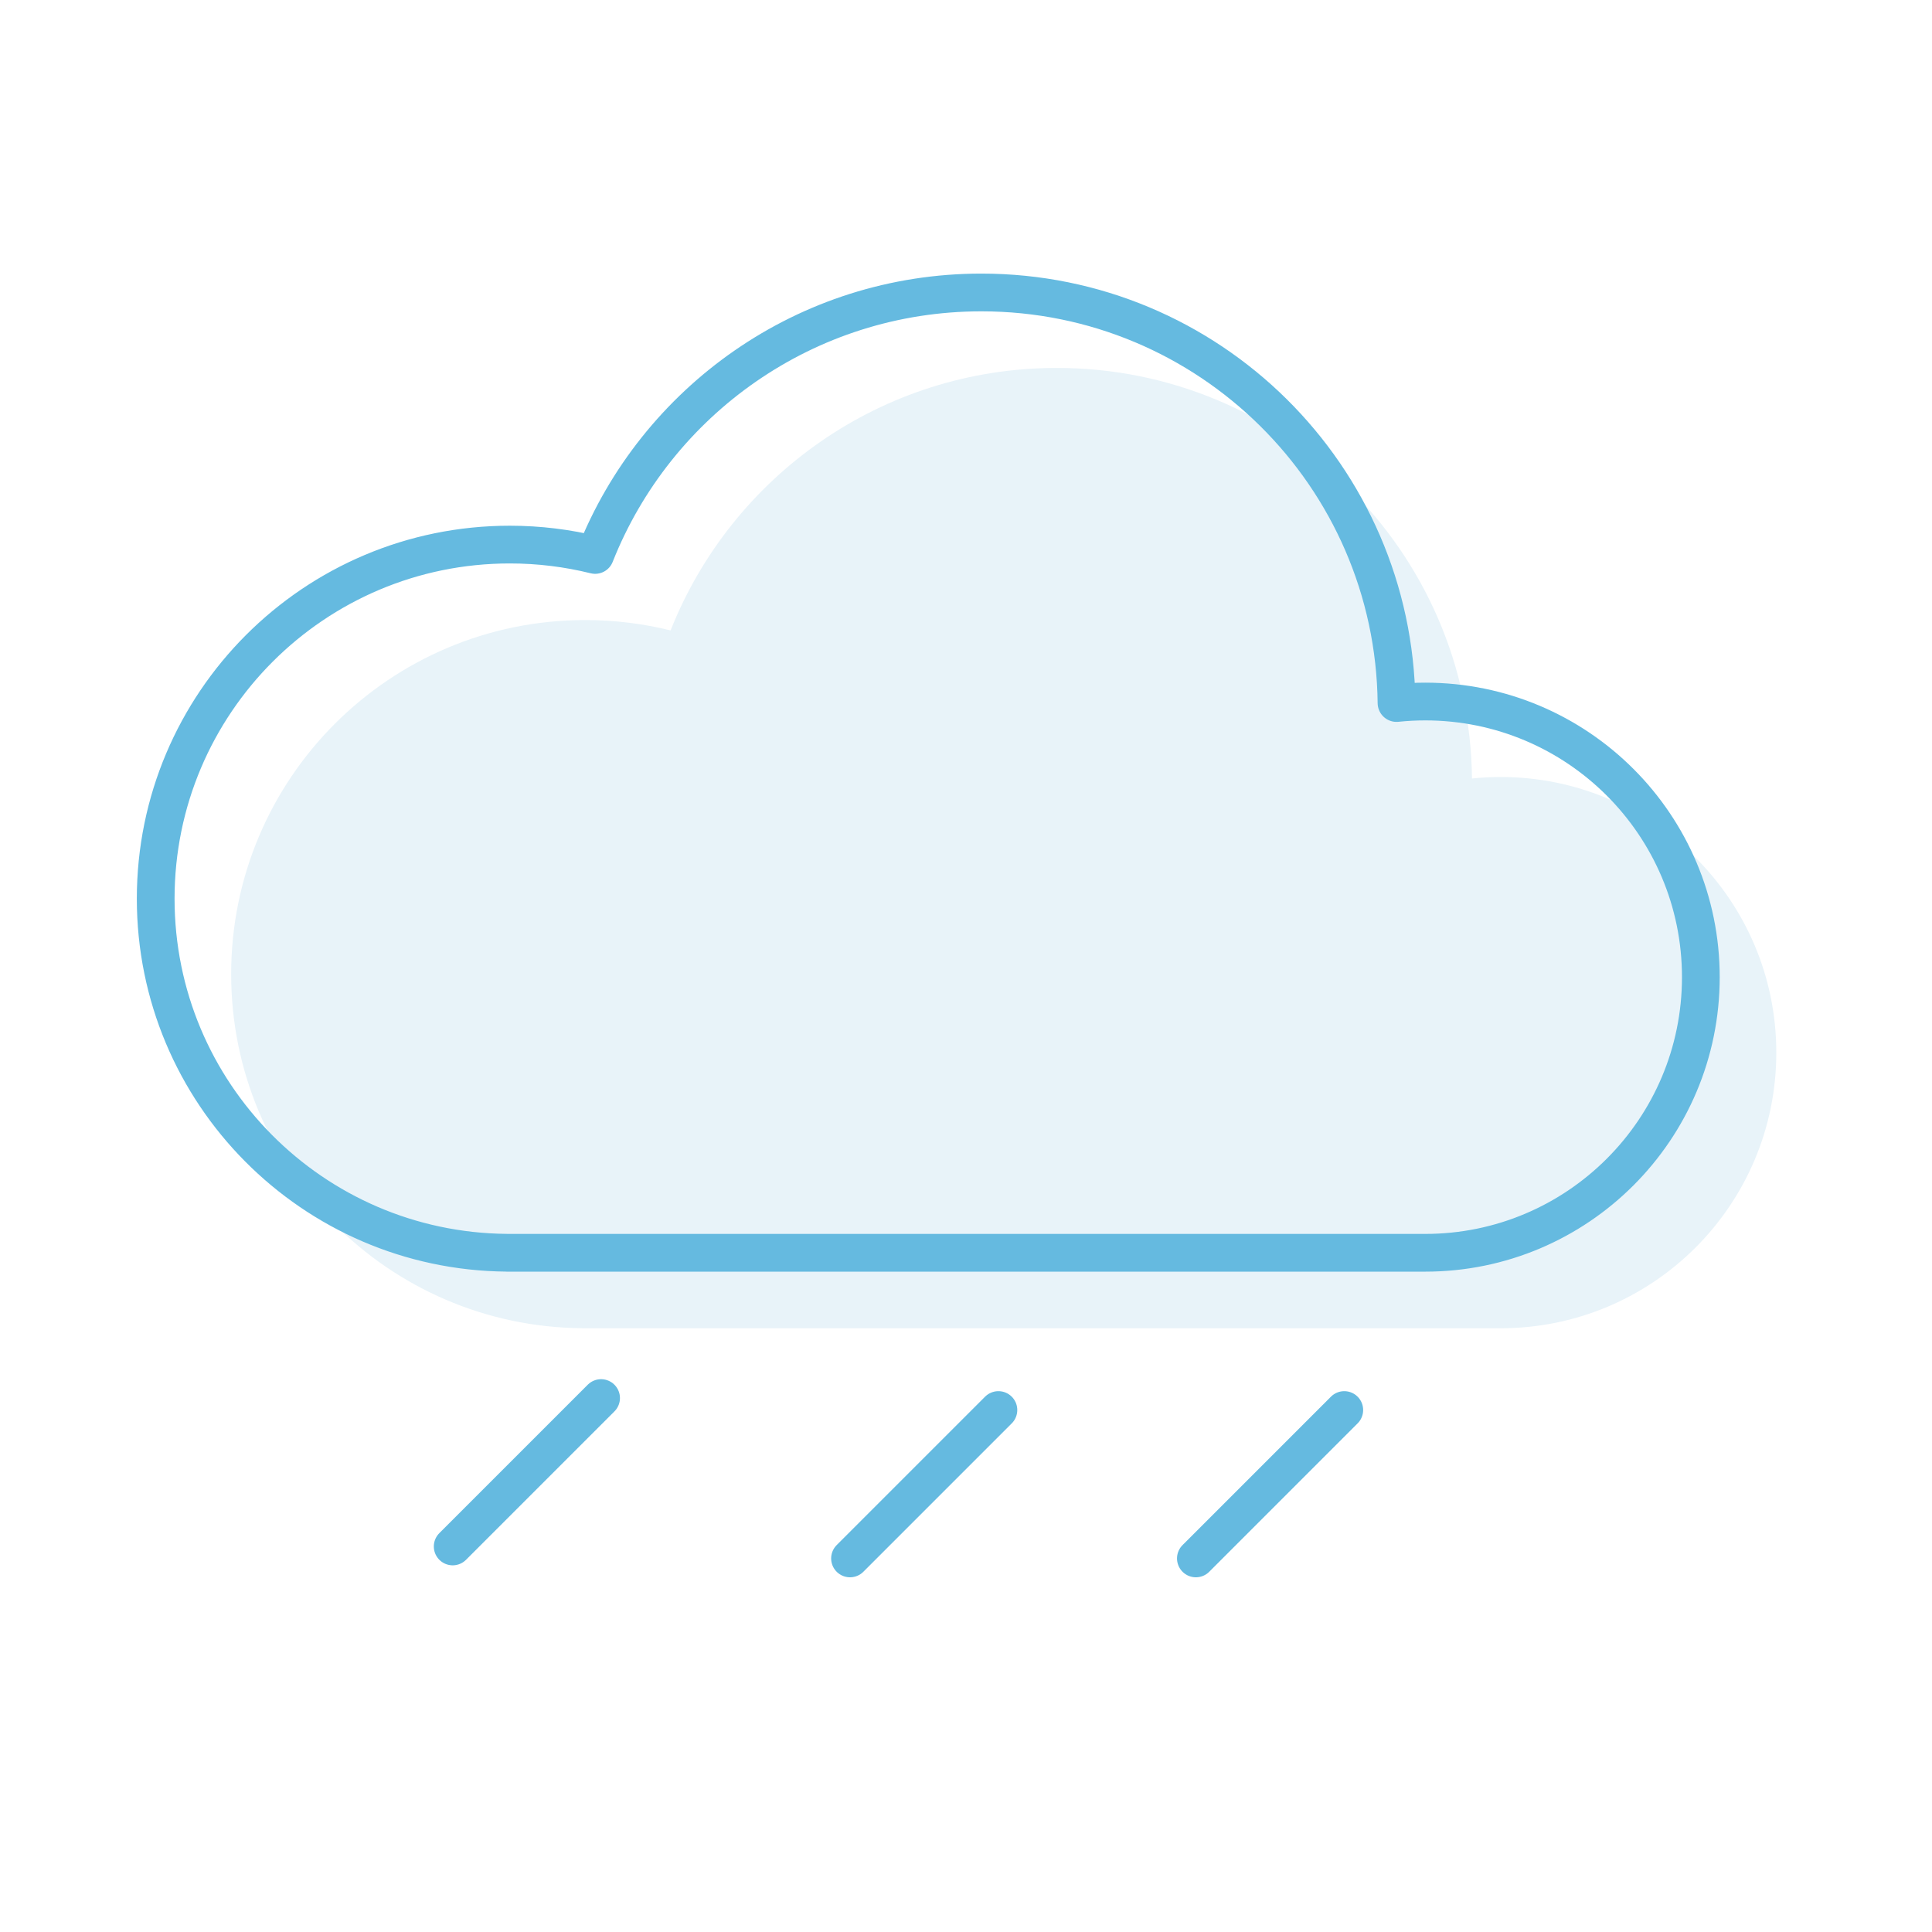
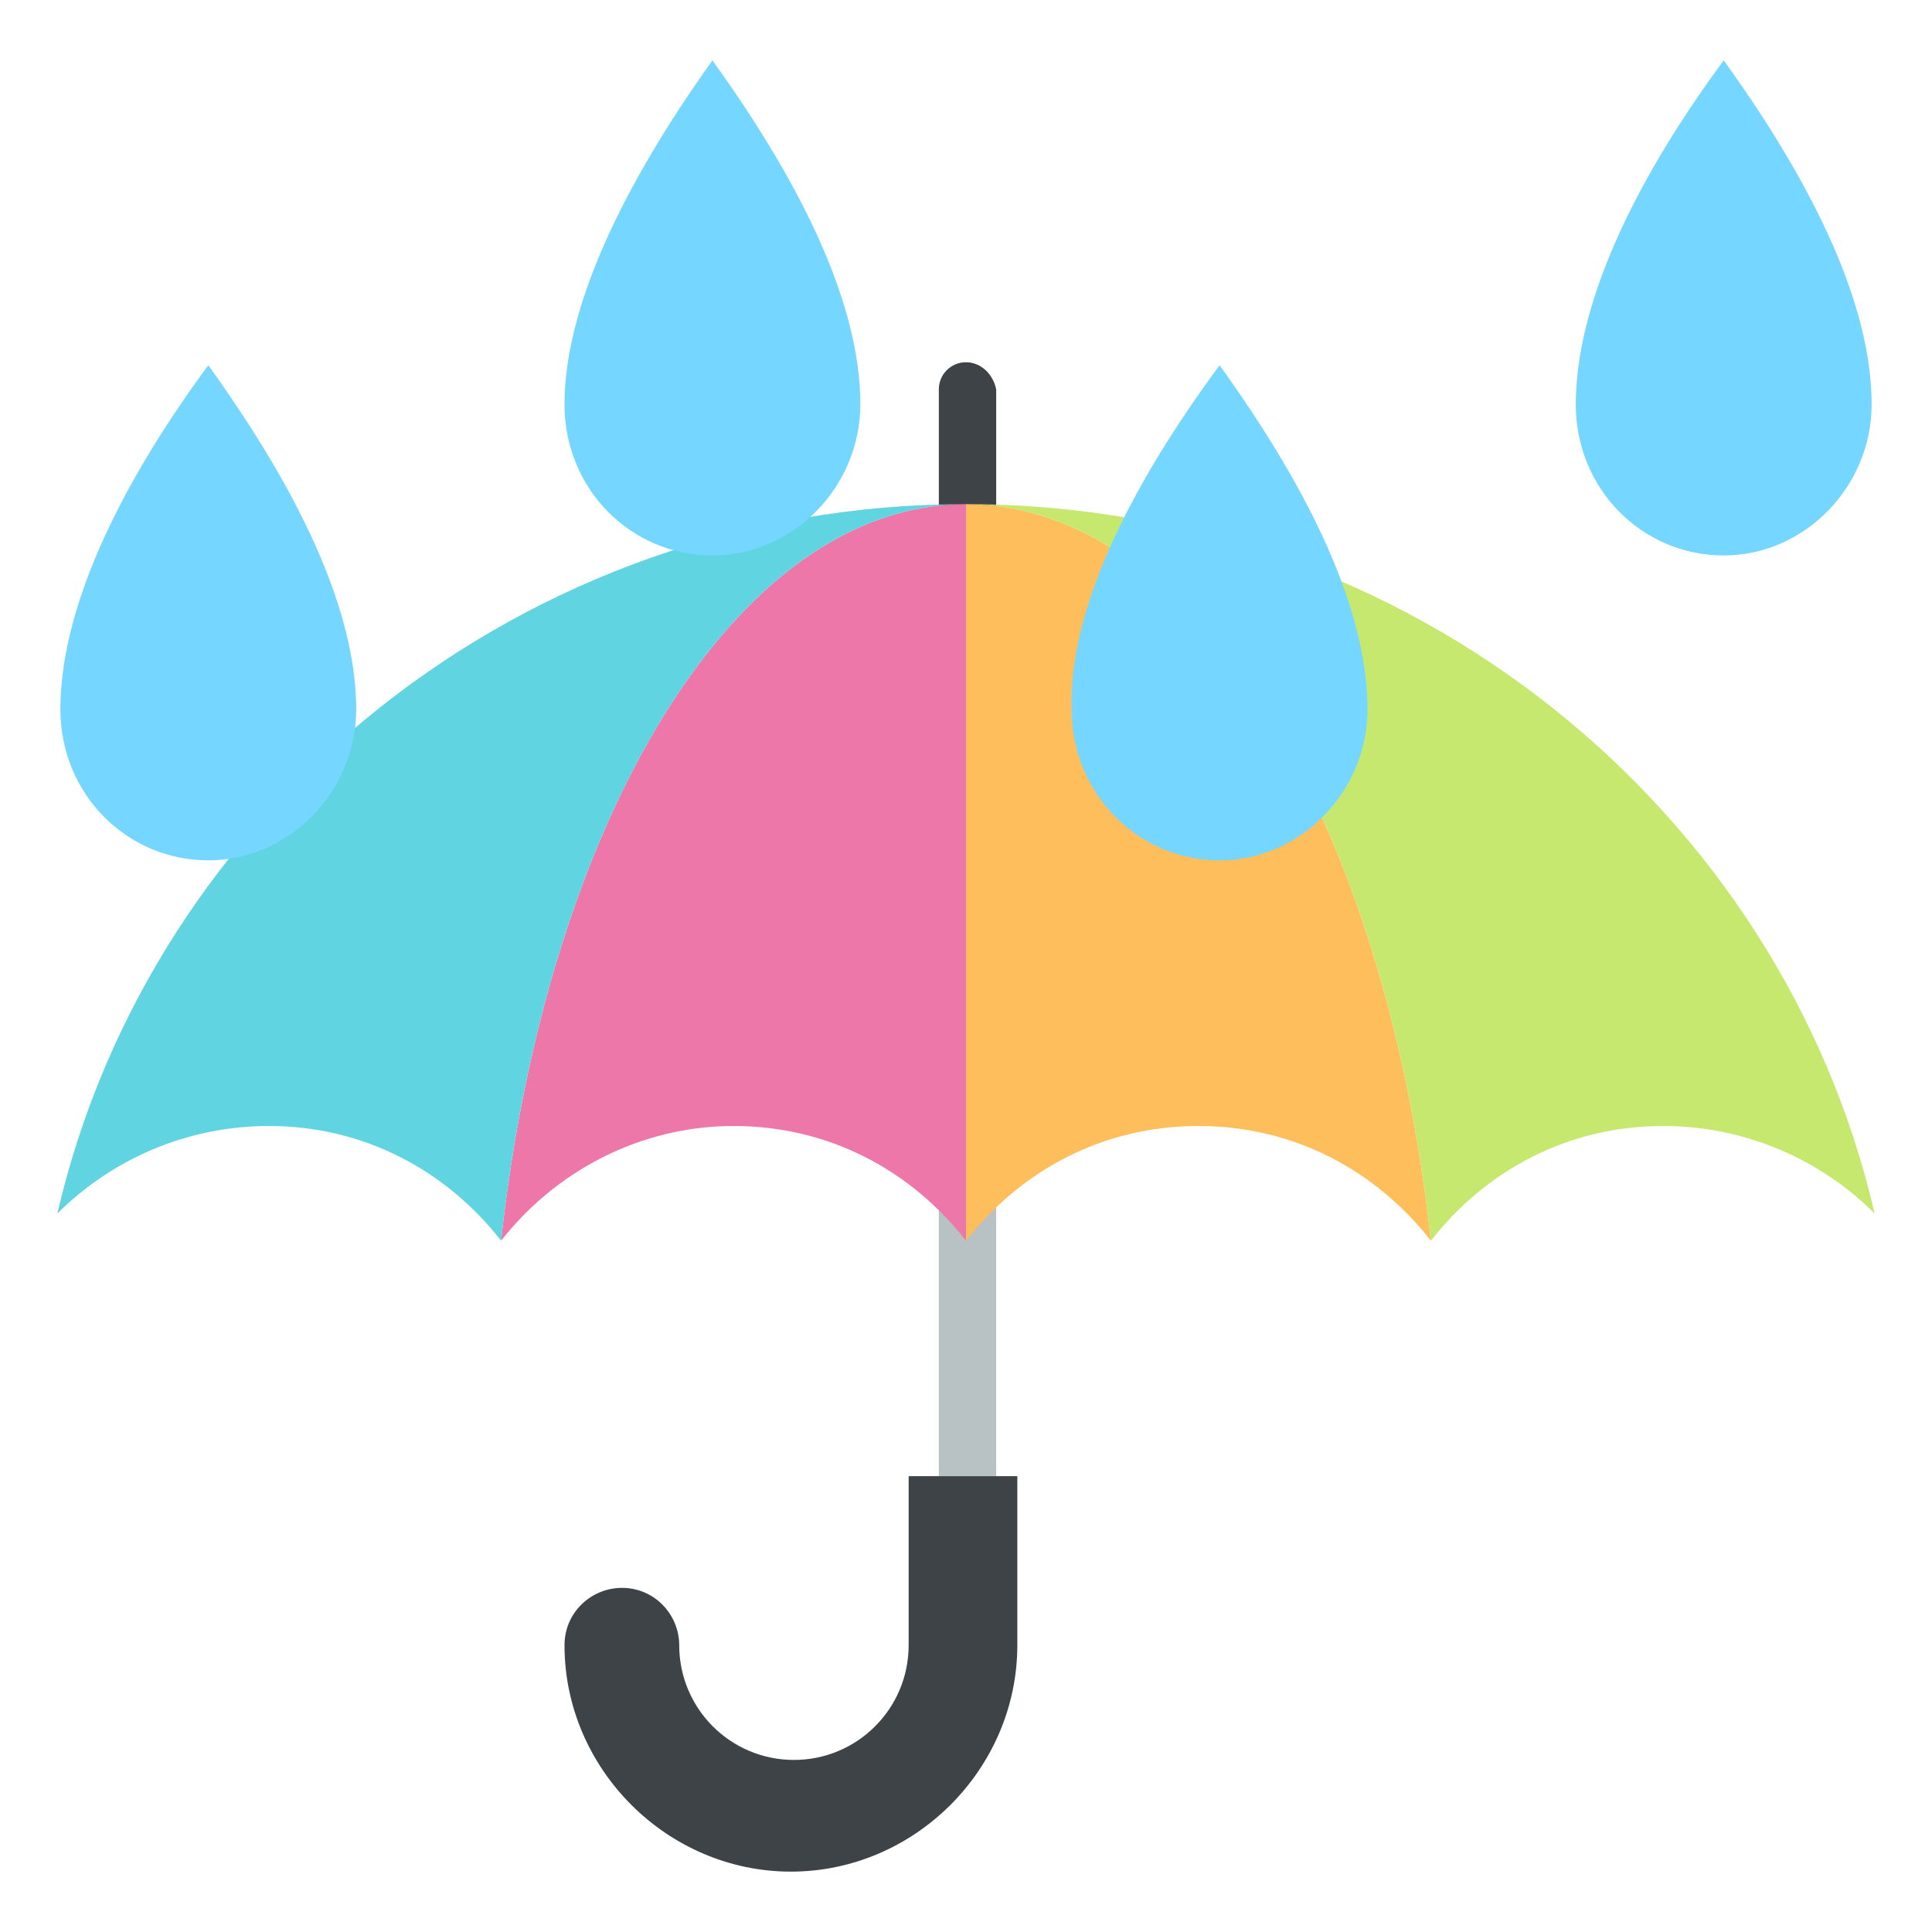
- <svg xmlns="http://www.w3.org/2000/svg" enable-background="new 0 0 512 512" height="512px" id="Layer_1" version="1.1" viewBox="0 0 512 512" width="512px" xml:space="preserve">
-   <g id="Layer_3">
-     <path d="M397.696,205.913c-2.568,0-5.105,0.136-7.605,0.395c-0.663-60.201-49.663-108.802-110.021-108.802   c-46.48,0-86.229,28.819-102.354,69.563c-7.243-1.793-14.816-2.75-22.614-2.75c-51.827,0-93.841,42.014-93.841,93.842   c0,51.549,41.569,93.387,93.016,93.83V352h243.42c40.339,0,73.043-32.703,73.043-73.045   C470.739,238.617,438.035,205.913,397.696,205.913z" fill="#E8F3F9" />
-     <path d="M377.696,185.913   c-2.568,0-5.105,0.136-7.605,0.395c-0.663-60.201-49.663-108.802-110.021-108.802c-46.48,0-86.229,28.819-102.354,69.563   c-7.243-1.793-14.816-2.75-22.614-2.75c-51.827,0-93.841,42.014-93.841,93.841c0,51.549,41.569,93.387,93.016,93.831V332h243.42   c40.339,0,73.043-32.703,73.043-73.045C450.739,218.617,418.035,185.913,377.696,185.913z" fill="none" stroke="#65BAE0" stroke-linejoin="round" stroke-miterlimit="10" stroke-width="10" />
+ <svg xmlns="http://www.w3.org/2000/svg" width="800px" height="800px" viewBox="0 0 64 64" aria-hidden="true" role="img" class="iconify iconify--emojione" preserveAspectRatio="xMidYMid meet">
+   <path d="M32 12c-.5 0-.9.4-.9.9v4.7H33v-4.7c-.1-.5-.5-.9-1-.9" fill="#3e4347">
+ 
+ </path>
+   <path fill="#b8c2c4" d="M31.1 34.5H33v14.4h-1.9z">
+ 
+ </path>
+   <path d="M32 16.7v24.4c1.8-2.3 4.5-3.8 7.7-3.8s5.9 1.5 7.7 3.8C45.9 27.3 39.7 16.7 32 16.7" fill="#ffbe5c">
+ 
+ </path>
+   <path d="M32 16.7v24.4c-1.8-2.3-4.5-3.8-7.7-3.8c-3.1 0-5.9 1.5-7.7 3.8c1.5-13.8 7.7-24.4 15.4-24.4" fill="#ed77a8">
+ 
+ </path>
+   <path d="M32 16.7c7.7 0 13.9 10.6 15.4 24.4c1.8-2.3 4.5-3.8 7.7-3.8c2.7 0 5.2 1.1 7 2.9C59 26.8 46.7 16.7 32 16.7" fill="#c7e86f">
+ 
+ </path>
+   <path d="M32 16.7c-7.7 0-13.9 10.6-15.4 24.4c-1.8-2.3-4.5-3.8-7.7-3.8c-2.7 0-5.2 1.1-7 2.9C5 26.8 17.3 16.7 32 16.7" fill="#60d4e0">
+ 
+ </path>
+   <path d="M30.1 48.9v5.6c0 2.1-1.7 3.8-3.8 3.8c-2.1 0-3.8-1.7-3.8-3.8c0-1-.8-1.9-1.9-1.9c-1 0-1.9.8-1.9 1.9c0 4.1 3.4 7.5 7.5 7.5s7.5-3.4 7.5-7.5v-5.6h-3.6" fill="#3e4347">
+ 
+ </path>
+   <g fill="#75d6ff">
+     <path d="M57.1 2c3.1 4.3 4.9 8.2 4.9 11.4c0 2.7-2.2 5-4.9 5s-4.9-2.2-4.9-5c0-3.2 1.8-7.2 4.9-11.4">
+ 
+ </path>
+     <path d="M40.4 12.1c3.1 4.3 4.9 8.2 4.9 11.4c0 2.7-2.2 5-4.9 5s-4.9-2.2-4.9-5c-.1-3.2 1.8-7.2 4.9-11.4">
+ 
+ </path>
+     <path d="M23.6 2c3.1 4.3 4.9 8.2 4.9 11.4c0 2.7-2.2 5-4.9 5s-4.9-2.2-4.9-5c0-3.2 1.9-7.2 4.9-11.4">
+ 
+ </path>
+     <path d="M6.9 12.1c3.1 4.3 4.9 8.2 4.9 11.4c0 2.7-2.2 5-4.9 5S2 26.3 2 23.5c0-3.2 1.8-7.2 4.9-11.4">
+ 
+ </path>
  </g>
-   <line fill="none" stroke="#65BAE0" stroke-linecap="round" stroke-linejoin="round" stroke-miterlimit="10" stroke-width="10" x1="159.294" x2="119.966" y1="370.5" y2="409.827" />
-   <line fill="none" stroke="#65BAE0" stroke-linecap="round" stroke-linejoin="round" stroke-miterlimit="10" stroke-width="10" x1="264.59" x2="225.263" y1="373.672" y2="412.999" />
-   <line fill="none" stroke="#65BAE0" stroke-linecap="round" stroke-linejoin="round" stroke-miterlimit="10" stroke-width="10" x1="356.248" x2="316.921" y1="373.672" y2="412.999" />
</svg>
